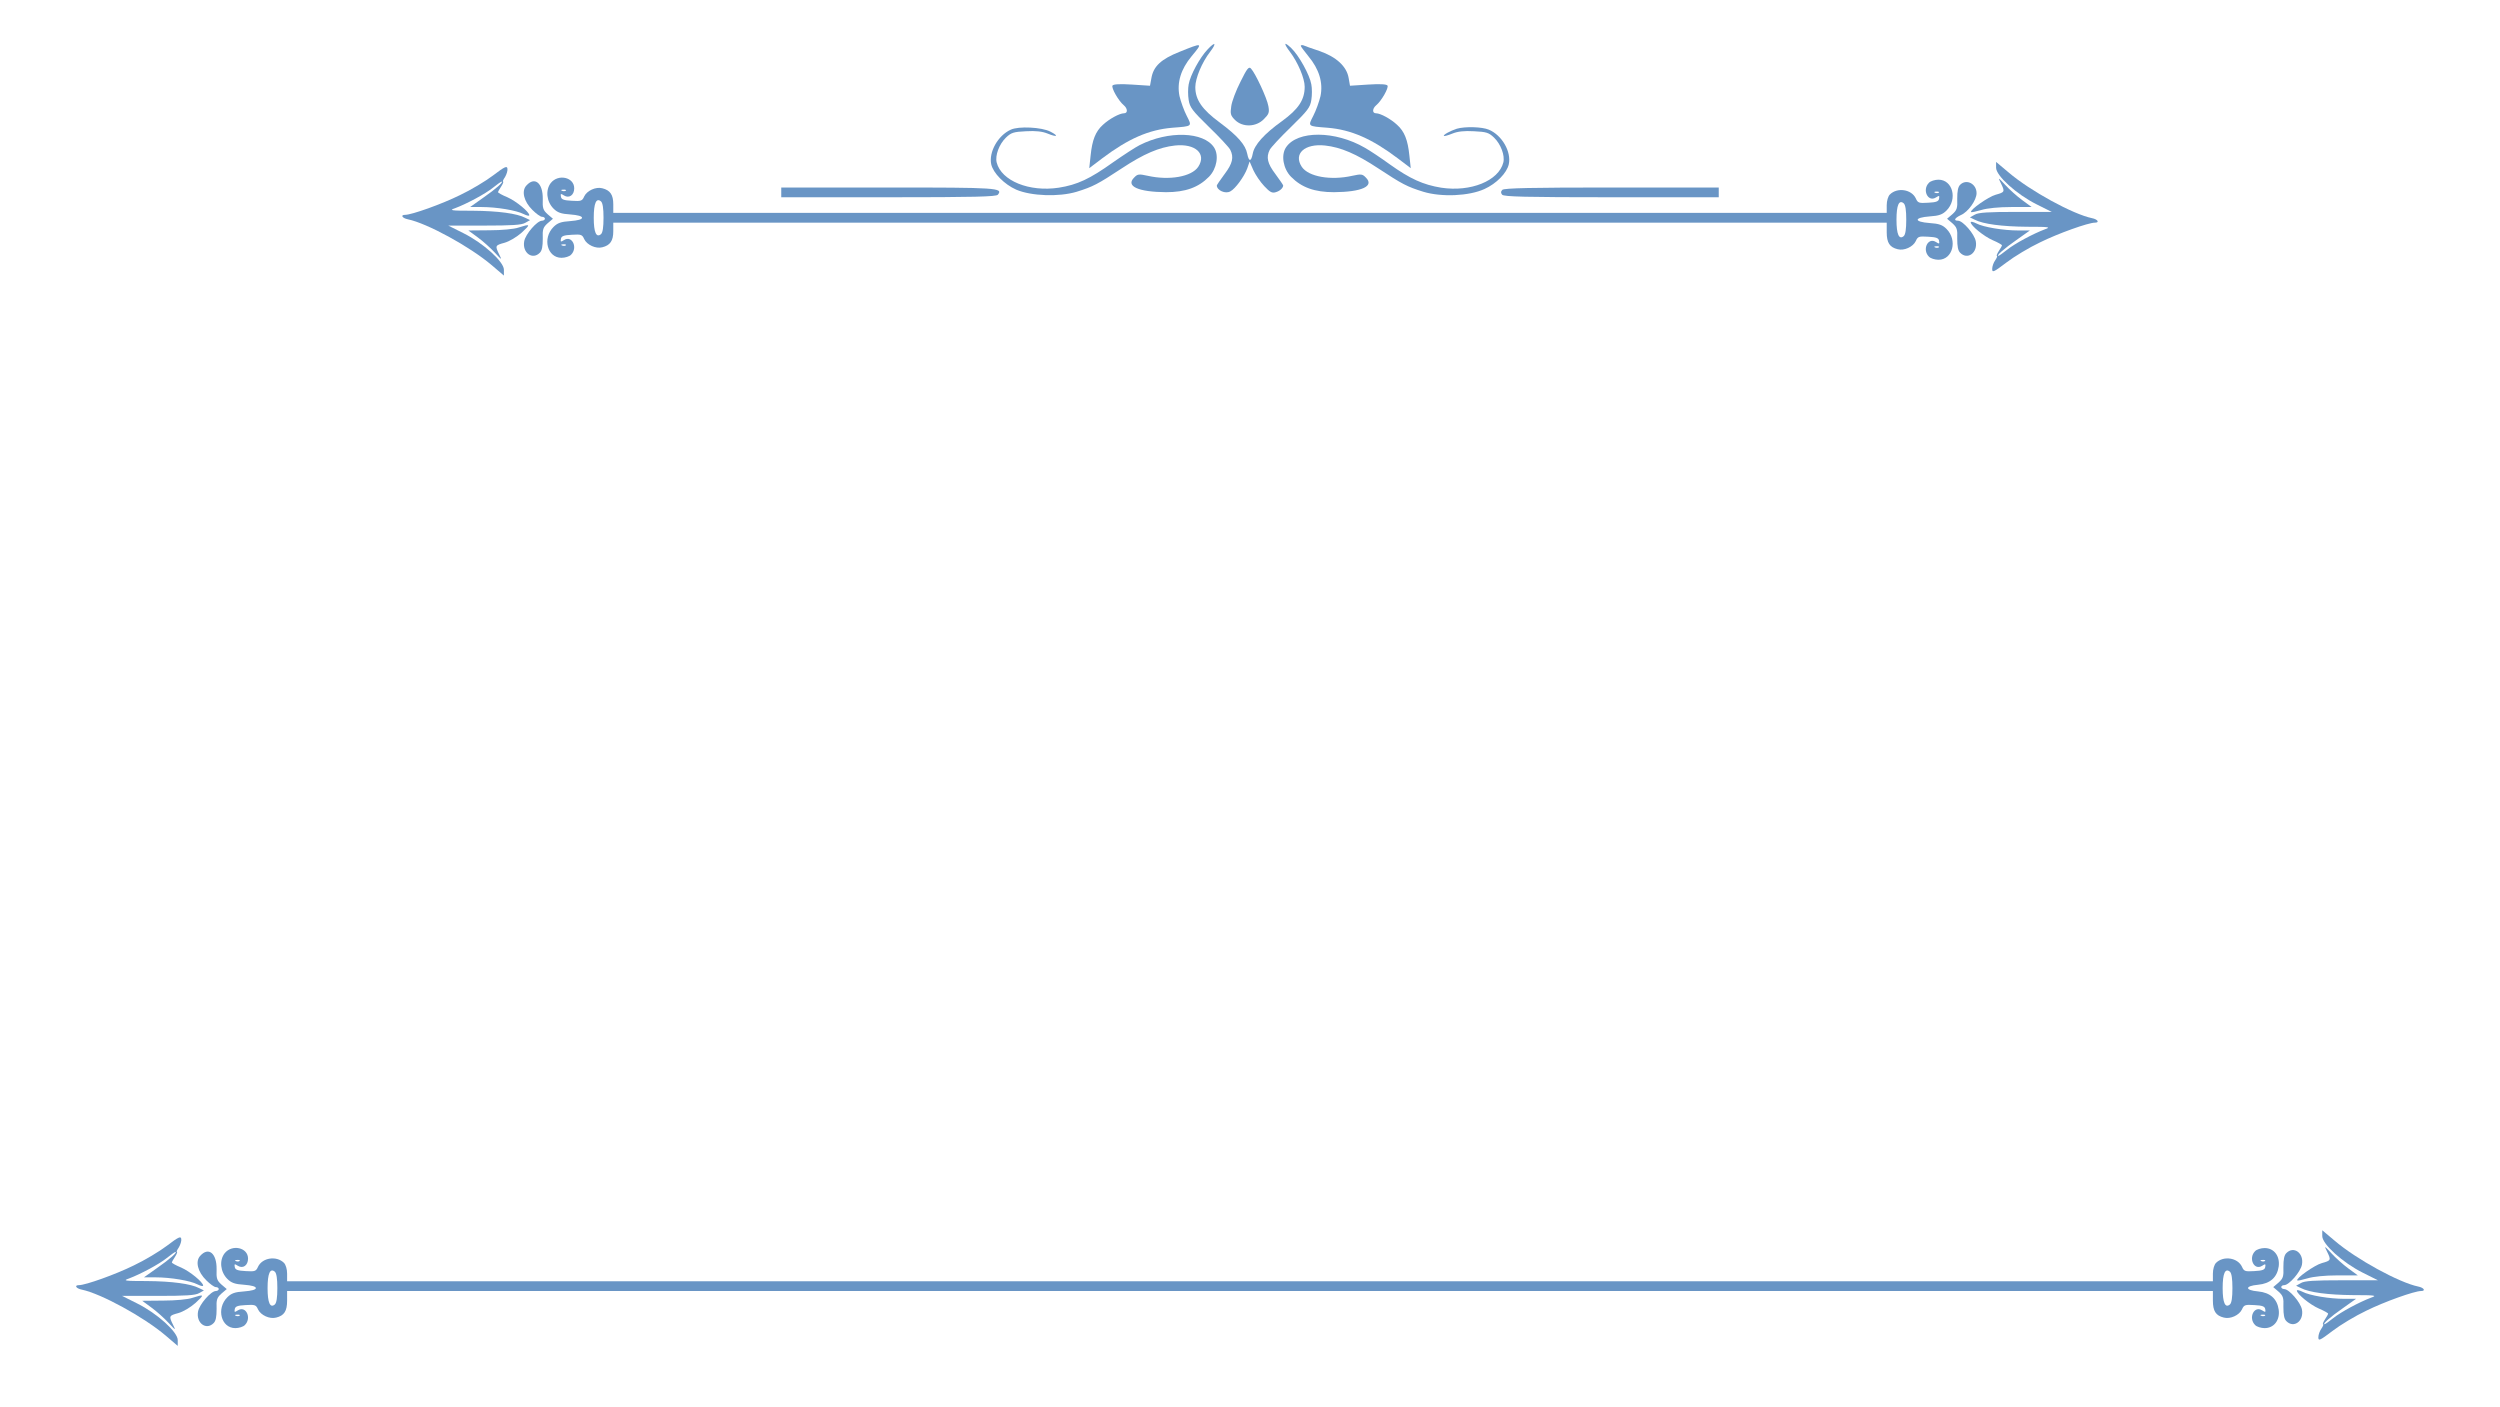
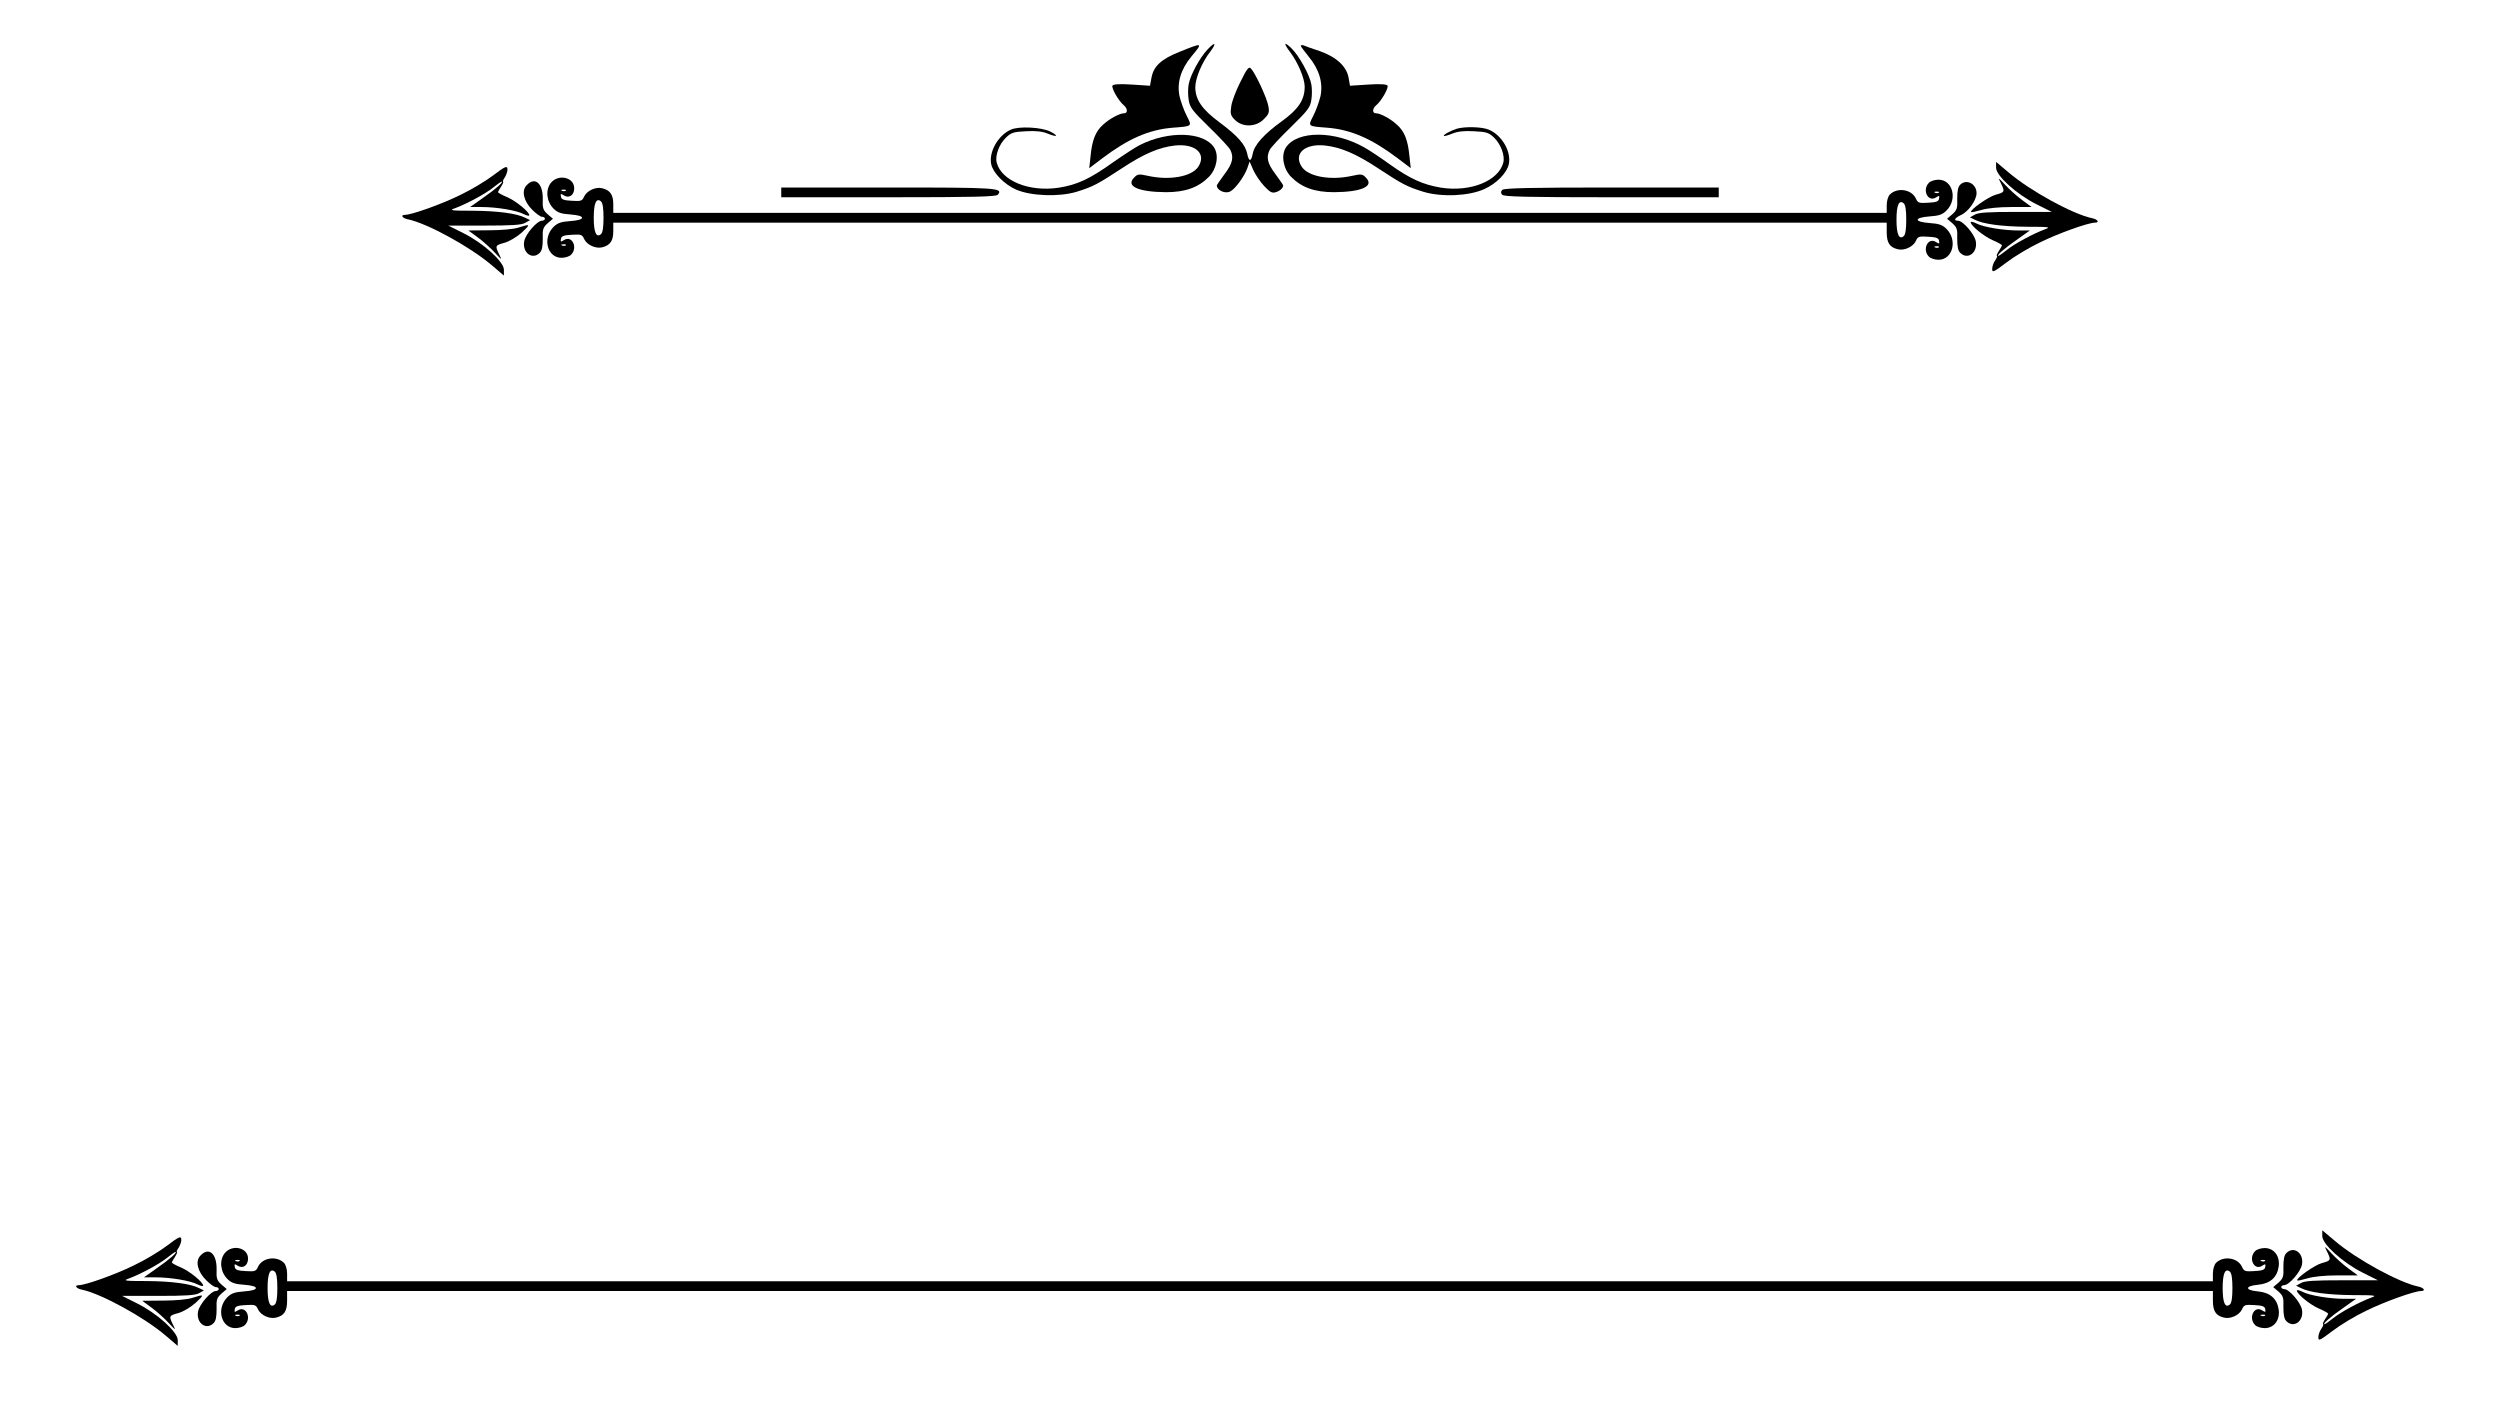
<svg xmlns="http://www.w3.org/2000/svg" version="1.0" width="1280pt" height="720pt" viewBox="0 0 1280 720" preserveAspectRatio="xMidYMid meet">
-   <g transform="translate(0,720) scale(0.1,-0.1)" fill="#6995c5" stroke="none">
+   <g transform="translate(0,720) scale(0.1,-0.1)" fill="currentColor" stroke="none">
    <path d="M6183 6947 c-40 -42 -89 -132 -97 -179 -4 -20 -4 -56 0 -80 6 -38 18 -54 104 -138 54 -52 103 -105 109 -117 19 -38 12 -70 -29 -124 -22 -30 -40 -56 -40 -59 1 -25 44 -44 69 -30 26 13 72 77 87 118 l12 35 19 -44 c11 -24 36 -61 56 -82 29 -31 40 -37 59 -31 21 6 37 21 38 34 0 3 -18 29 -40 59 -41 54 -48 86 -29 124 6 12 55 65 109 117 86 84 98 100 104 138 4 24 4 60 0 80 -8 48 -64 149 -103 186 -38 36 -40 25 -6 -20 40 -53 75 -135 75 -178 0 -67 -32 -115 -116 -176 -92 -66 -142 -122 -150 -167 -8 -42 -20 -42 -28 -1 -9 47 -50 93 -140 160 -91 67 -126 117 -126 182 0 45 34 127 76 181 35 46 26 54 -13 12z" />
    <path d="M6040 6935 c-96 -38 -135 -75 -145 -136 l-7 -38 -92 6 c-63 4 -95 2 -100 -5 -7 -12 31 -79 58 -101 20 -17 21 -41 1 -41 -23 0 -76 -29 -108 -59 -38 -34 -55 -78 -63 -157 l-7 -65 66 50 c134 101 239 147 360 157 103 8 101 6 73 61 -14 27 -30 72 -37 101 -14 69 7 138 62 204 59 71 58 71 -61 23z" />
    <path d="M6660 6965 c0 -3 18 -27 39 -53 55 -66 76 -135 62 -204 -7 -29 -23 -74 -37 -101 -28 -55 -30 -53 73 -61 121 -10 226 -56 360 -157 l66 -50 -7 65 c-8 79 -25 123 -63 157 -32 30 -85 59 -108 59 -20 0 -19 24 1 41 27 22 65 89 58 101 -5 7 -37 9 -100 5 l-92 -6 -7 40 c-10 59 -63 108 -150 138 -39 13 -76 26 -82 29 -7 2 -13 1 -13 -3z" />
    <path d="M6351 6781 c-23 -45 -44 -101 -47 -125 -6 -39 -3 -48 19 -70 39 -39 108 -37 148 4 26 26 29 34 23 67 -7 41 -67 169 -89 192 -11 12 -20 1 -54 -68z" />
    <path d="M5175 6536 c-66 -30 -113 -115 -100 -177 10 -45 67 -103 128 -130 77 -33 219 -38 309 -11 84 26 110 40 230 119 115 76 193 109 274 118 104 11 163 -42 119 -109 -34 -51 -148 -71 -259 -46 -45 10 -52 9 -69 -9 -45 -44 20 -74 163 -75 99 0 166 24 220 79 40 41 52 110 26 150 -53 81 -233 87 -381 12 -22 -11 -83 -51 -136 -88 -119 -85 -183 -115 -278 -130 -151 -23 -294 35 -318 129 -9 36 13 94 47 127 27 26 39 30 103 33 51 3 84 -1 111 -12 49 -20 59 -13 14 10 -44 23 -163 29 -203 10z" />
    <path d="M7459 6541 c-34 -11 -72 -32 -66 -37 2 -2 21 3 43 12 27 11 60 15 111 12 64 -3 76 -7 103 -33 34 -33 56 -91 47 -127 -24 -94 -167 -152 -318 -129 -92 15 -159 45 -264 120 -44 32 -101 70 -126 84 -153 89 -347 90 -405 2 -26 -40 -14 -109 26 -150 54 -55 121 -79 220 -79 143 1 208 31 163 75 -17 18 -24 19 -69 9 -111 -25 -225 -5 -259 46 -44 67 15 120 119 109 81 -9 159 -42 274 -118 120 -79 146 -93 230 -119 93 -28 233 -22 312 14 62 28 115 82 125 127 14 64 -35 149 -102 177 -35 15 -122 17 -164 5z" />
    <path d="M10220 6341 c0 -41 105 -136 207 -187 l78 -39 -185 0 c-139 0 -191 -3 -209 -14 l-25 -14 25 -12 c42 -22 138 -35 268 -36 115 0 123 -2 91 -13 -61 -23 -154 -73 -194 -105 -21 -17 -41 -31 -44 -31 -13 0 30 38 92 81 l69 49 -59 0 c-77 0 -179 17 -215 36 -16 8 -29 11 -29 6 0 -17 67 -72 113 -92 26 -11 47 -23 47 -26 0 -3 -7 -16 -16 -29 -9 -14 -13 -25 -10 -25 4 0 0 -10 -8 -22 -9 -12 -16 -32 -16 -45 0 -20 7 -17 73 33 39 30 117 77 172 103 93 46 247 101 281 101 25 0 15 17 -15 23 -97 20 -316 139 -428 235 l-63 53 0 -30z" />
    <path d="M2525 6302 c-38 -29 -115 -75 -170 -101 -93 -46 -247 -101 -281 -101 -25 0 -15 -17 15 -23 97 -20 316 -139 429 -235 l62 -53 0 30 c0 41 -105 136 -207 187 l-78 39 185 0 c139 0 191 3 209 14 l25 14 -25 12 c-42 22 -138 35 -268 36 -115 0 -123 2 -91 13 61 23 154 73 194 105 21 17 41 31 44 31 13 0 -30 -38 -92 -81 l-69 -49 59 0 c77 0 179 -17 215 -36 16 -8 29 -11 29 -6 0 17 -67 72 -112 92 -27 11 -48 23 -48 26 0 3 7 16 16 29 9 14 13 25 10 25 -4 0 1 11 10 24 8 14 14 33 12 43 -2 15 -14 10 -73 -35z" />
    <path d="M2820 6263 c-28 -36 -22 -95 14 -131 20 -20 38 -27 86 -30 39 -3 60 -9 60 -17 0 -8 -21 -14 -60 -17 -48 -3 -66 -10 -86 -30 -58 -58 -32 -158 41 -158 18 0 41 7 49 16 36 36 5 101 -36 75 -17 -11 -19 -10 -16 6 2 14 14 19 56 21 47 3 53 1 63 -22 14 -30 60 -51 93 -42 40 10 56 33 56 82 l0 44 3260 0 3260 0 0 -49 c0 -54 15 -77 56 -87 33 -9 79 12 93 42 10 23 16 25 63 22 42 -2 54 -7 56 -21 3 -16 1 -17 -16 -6 -41 26 -72 -39 -36 -75 8 -9 31 -16 49 -16 73 0 99 100 41 158 -20 20 -38 27 -86 30 -82 6 -82 28 0 34 48 3 66 10 86 30 58 58 32 158 -41 158 -18 0 -41 -7 -49 -16 -36 -36 -5 -101 36 -75 17 11 19 10 16 -6 -2 -14 -14 -19 -56 -21 -47 -3 -53 -1 -63 22 -22 47 -95 58 -133 20 -9 -9 -16 -32 -16 -55 l0 -39 -3260 0 -3260 0 0 44 c0 49 -16 72 -56 82 -33 9 -79 -12 -93 -42 -10 -23 -16 -25 -63 -22 -42 2 -54 7 -56 21 -3 16 -1 17 16 6 26 -16 52 2 52 37 0 57 -82 75 -120 27z m77 -39 c-3 -3 -12 -4 -19 -1 -8 3 -5 6 6 6 11 1 17 -2 13 -5z m7030 -10 c-3 -3 -12 -4 -19 -1 -8 3 -5 6 6 6 11 1 17 -2 13 -5z m-6837 -129 c0 -48 -4 -76 -13 -84 -24 -20 -37 9 -37 84 0 75 13 104 37 84 9 -8 13 -36 13 -84z m6670 -10 c0 -48 -4 -76 -13 -84 -24 -20 -37 9 -37 84 0 75 13 104 37 84 9 -8 13 -36 13 -84z m-6863 -131 c-3 -3 -12 -4 -19 -1 -8 3 -5 6 6 6 11 1 17 -2 13 -5z m7030 -10 c-3 -3 -12 -4 -19 -1 -8 3 -5 6 6 6 11 1 17 -2 13 -5z" />
    <path d="M10244 6263 c22 -45 21 -47 -26 -60 -37 -10 -135 -79 -126 -89 2 -2 26 3 53 11 29 9 90 15 152 15 l105 0 -49 36 c-26 19 -65 54 -86 77 -37 40 -38 40 -23 10z" />
    <path d="M2695 6250 c-26 -28 -13 -82 31 -125 19 -19 41 -35 49 -35 8 0 15 -4 15 -10 0 -5 -7 -10 -15 -10 -25 0 -84 -68 -91 -105 -11 -59 42 -98 80 -59 11 11 15 32 15 72 -2 49 2 58 25 79 l27 23 -27 23 c-23 21 -27 30 -25 79 1 81 -41 116 -84 68z" />
    <path d="M10036 6254 c-11 -11 -15 -32 -15 -72 2 -49 -2 -58 -25 -79 l-27 -23 27 -23 c23 -21 27 -30 25 -79 0 -40 4 -61 15 -72 38 -39 91 0 80 59 -7 37 -66 105 -91 105 -25 0 -17 14 15 29 37 16 80 76 80 112 0 48 -52 75 -84 43z" />
    <path d="M4000 6215 l0 -25 549 0 c443 0 551 3 560 13 28 35 0 37 -561 37 l-548 0 0 -25z" />
    <path d="M7692 6228 c-8 -8 -9 -15 -1 -25 9 -10 117 -13 560 -13 l549 0 0 25 0 25 -548 0 c-407 0 -551 -3 -560 -12z" />
    <path d="M2655 6035 c-22 -8 -88 -14 -148 -14 l-109 -1 49 -36 c26 -19 65 -54 86 -77 37 -40 38 -40 23 -10 -22 45 -21 47 27 60 25 7 62 29 88 52 47 43 46 46 -16 26z" />
    <path d="M11890 871 c0 -41 105 -136 207 -187 l78 -39 -185 0 c-139 0 -191 -3 -209 -14 l-25 -14 25 -12 c42 -22 138 -35 268 -36 115 0 123 -2 91 -13 -61 -23 -154 -73 -194 -105 -21 -17 -41 -31 -44 -31 -13 0 30 38 92 81 l69 49 -59 0 c-77 0 -179 17 -215 36 -16 8 -29 11 -29 6 0 -17 67 -72 113 -92 26 -11 47 -23 47 -26 0 -3 -7 -16 -16 -29 -9 -14 -13 -25 -10 -25 4 0 0 -10 -8 -22 -9 -12 -16 -32 -16 -45 0 -20 7 -17 73 33 39 30 117 77 172 103 93 46 247 101 281 101 25 0 15 17 -15 23 -97 20 -316 139 -428 235 l-63 53 0 -30z" />
    <path d="M855 822 c-38 -29 -115 -75 -170 -101 -93 -46 -247 -101 -281 -101 -25 0 -15 -17 15 -23 97 -20 316 -139 429 -235 l62 -53 0 30 c0 41 -105 136 -207 187 l-78 39 185 0 c139 0 191 3 209 14 l25 14 -25 12 c-42 22 -138 35 -268 36 -115 0 -123 2 -91 13 61 23 154 73 194 105 21 17 41 31 44 31 13 0 -30 -38 -92 -81 l-69 -49 59 0 c77 0 179 -17 215 -36 16 -8 29 -11 29 -6 0 17 -67 72 -112 92 -27 11 -48 23 -48 26 0 3 7 16 16 29 9 14 13 25 10 25 -4 0 1 11 10 24 8 14 14 33 12 43 -2 15 -14 10 -73 -35z" />
    <path d="M11914 793 c22 -45 21 -47 -26 -60 -37 -10 -135 -79 -126 -89 2 -2 26 3 53 11 29 9 90 15 152 15 l105 0 -49 36 c-26 19 -65 54 -86 77 -37 40 -38 40 -23 10z" />
    <path d="M1150 783 c-28 -36 -22 -95 14 -131 20 -20 38 -27 86 -30 39 -3 60 -9 60 -17 0 -8 -21 -14 -60 -17 -48 -3 -66 -10 -86 -30 -58 -58 -32 -158 41 -158 18 0 41 7 49 16 36 36 5 101 -36 75 -17 -11 -19 -10 -16 6 2 14 14 19 56 21 47 3 53 1 63 -22 14 -30 60 -51 93 -42 41 10 56 33 56 87 l0 49 4930 0 4930 0 0 -49 c0 -54 15 -77 56 -87 33 -9 79 12 93 42 10 23 16 25 63 22 42 -2 54 -7 56 -21 3 -16 1 -17 -16 -6 -41 26 -72 -39 -36 -75 8 -9 31 -16 49 -16 48 0 79 41 72 94 -8 56 -43 88 -106 94 -68 6 -68 28 0 34 63 6 98 38 106 94 7 53 -24 94 -72 94 -18 0 -41 -7 -49 -16 -36 -36 -5 -101 36 -75 17 11 19 10 16 -6 -2 -14 -14 -19 -56 -21 -47 -3 -53 -1 -63 22 -22 47 -95 58 -133 20 -9 -9 -16 -32 -16 -55 l0 -39 -4930 0 -4930 0 0 39 c0 23 -7 46 -16 55 -38 38 -111 27 -133 -20 -10 -23 -16 -25 -63 -22 -42 2 -54 7 -56 21 -3 16 -1 17 16 6 26 -16 52 2 52 37 0 57 -82 75 -120 27z m77 -39 c-3 -3 -12 -4 -19 -1 -8 3 -5 6 6 6 11 1 17 -2 13 -5z m10370 0 c-3 -3 -12 -4 -19 -1 -8 3 -5 6 6 6 11 1 17 -2 13 -5z m-10177 -139 c0 -48 -4 -76 -13 -84 -24 -20 -37 9 -37 84 0 75 13 104 37 84 9 -8 13 -36 13 -84z m10010 0 c0 -48 -4 -76 -13 -84 -24 -20 -37 9 -37 84 0 75 13 104 37 84 9 -8 13 -36 13 -84z m-10203 -141 c-3 -3 -12 -4 -19 -1 -8 3 -5 6 6 6 11 1 17 -2 13 -5z m10370 0 c-3 -3 -12 -4 -19 -1 -8 3 -5 6 6 6 11 1 17 -2 13 -5z" />
    <path d="M11706 784 c-11 -11 -15 -32 -15 -72 2 -49 -2 -58 -25 -79 l-27 -23 27 -23 c23 -21 27 -30 25 -79 0 -40 4 -61 15 -72 38 -39 91 0 80 59 -7 37 -66 105 -91 105 -8 0 -15 5 -15 10 0 6 7 10 15 10 25 0 84 68 91 105 11 59 -42 98 -80 59z" />
    <path d="M1025 770 c-26 -28 -13 -82 31 -125 19 -19 41 -35 49 -35 8 0 15 -4 15 -10 0 -5 -7 -10 -15 -10 -25 0 -84 -68 -91 -105 -11 -59 42 -98 80 -59 11 11 15 32 15 72 -2 49 2 58 25 79 l27 23 -27 23 c-23 21 -27 30 -25 79 1 81 -41 116 -84 68z" />
    <path d="M985 555 c-22 -8 -88 -14 -148 -14 l-109 -1 49 -36 c26 -19 65 -54 86 -77 37 -40 38 -40 23 -10 -22 45 -21 47 27 60 25 7 62 29 88 52 47 43 46 46 -16 26z" />
  </g>
</svg>
